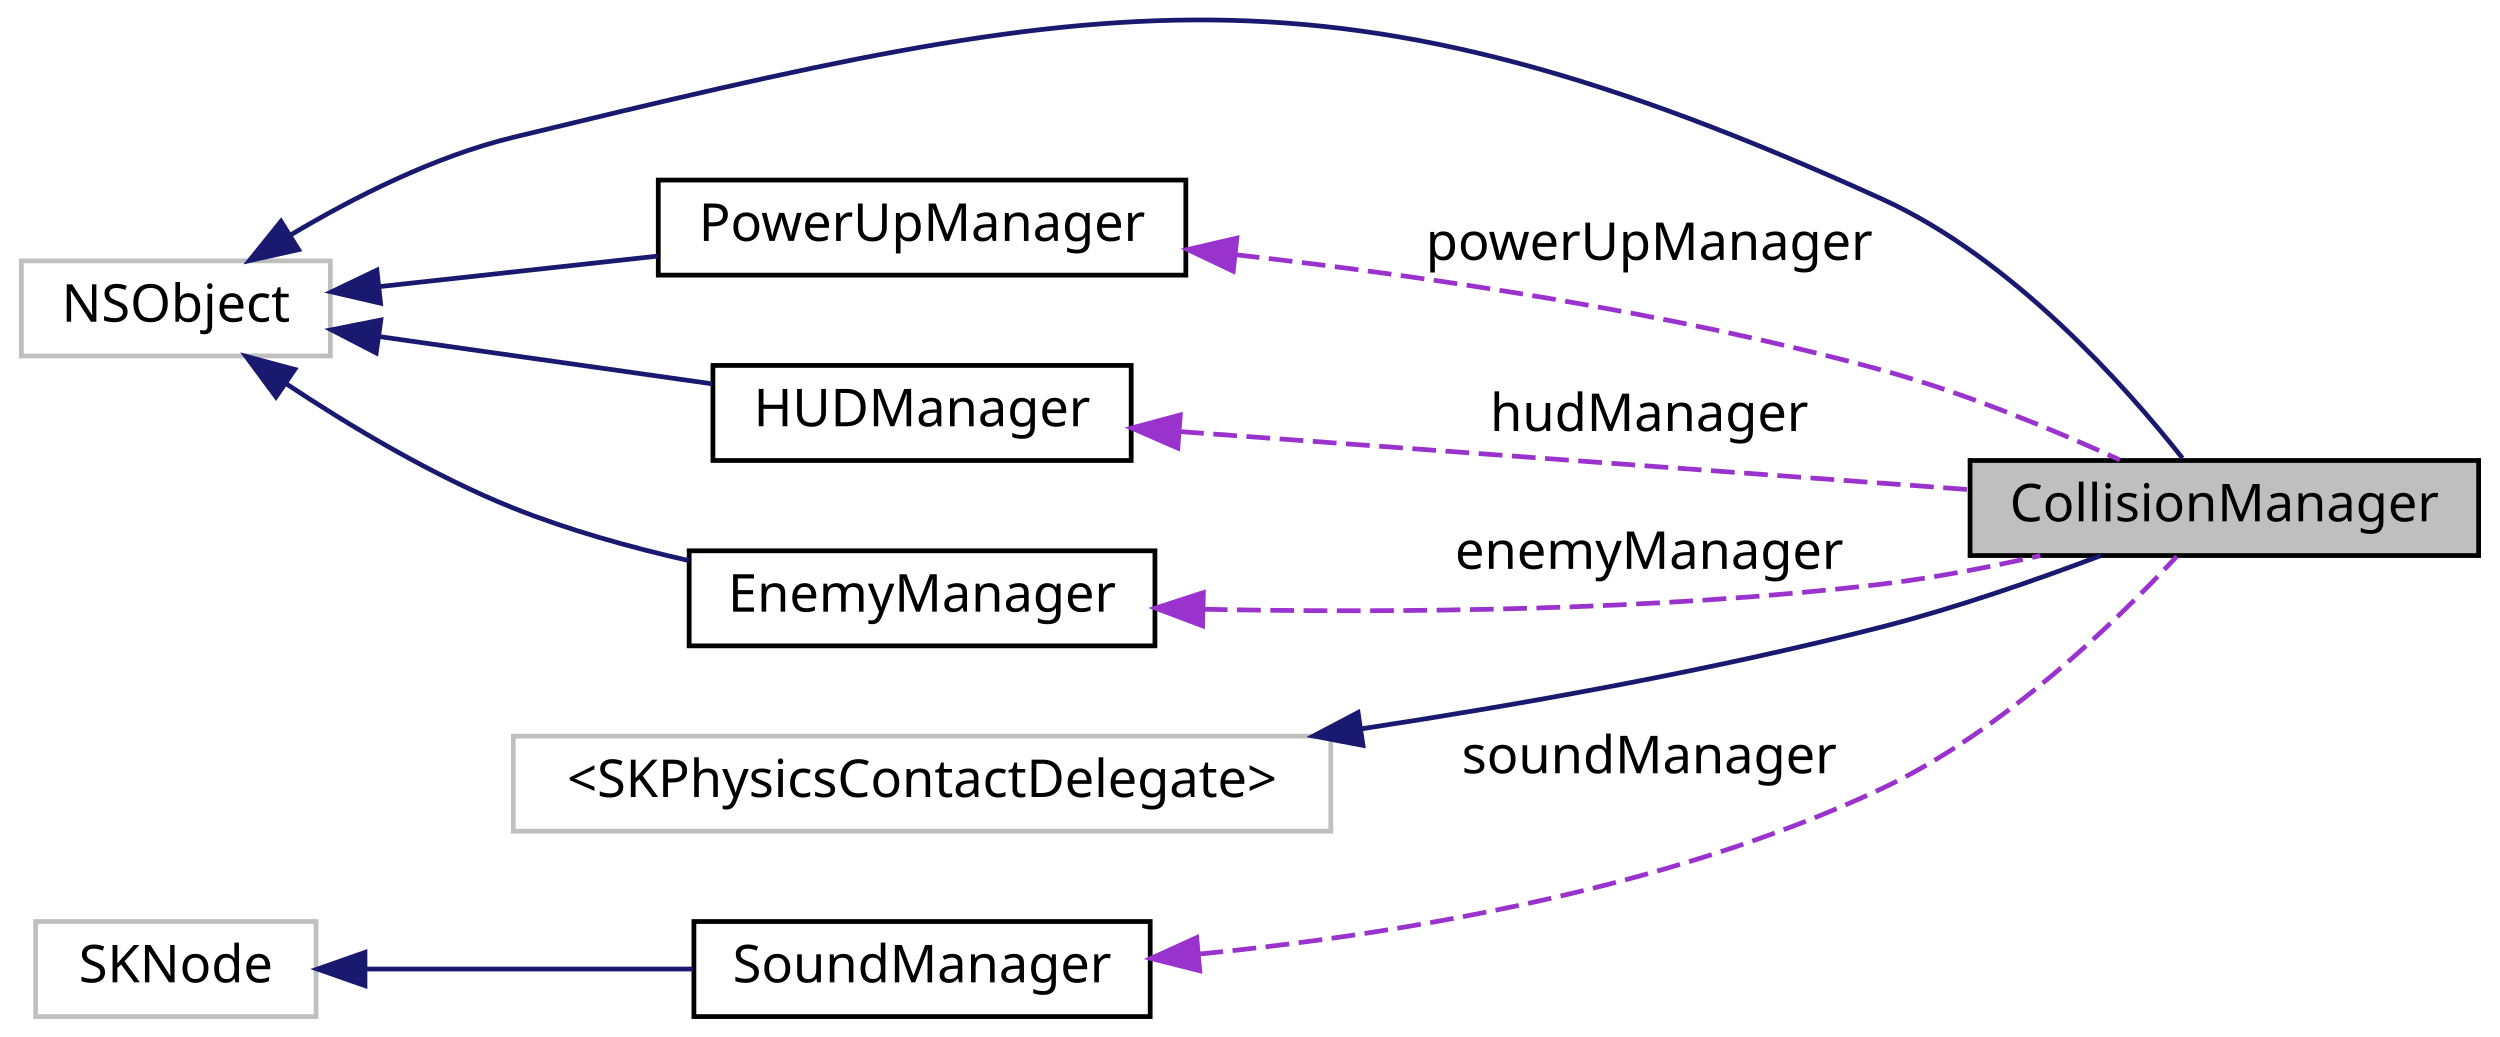
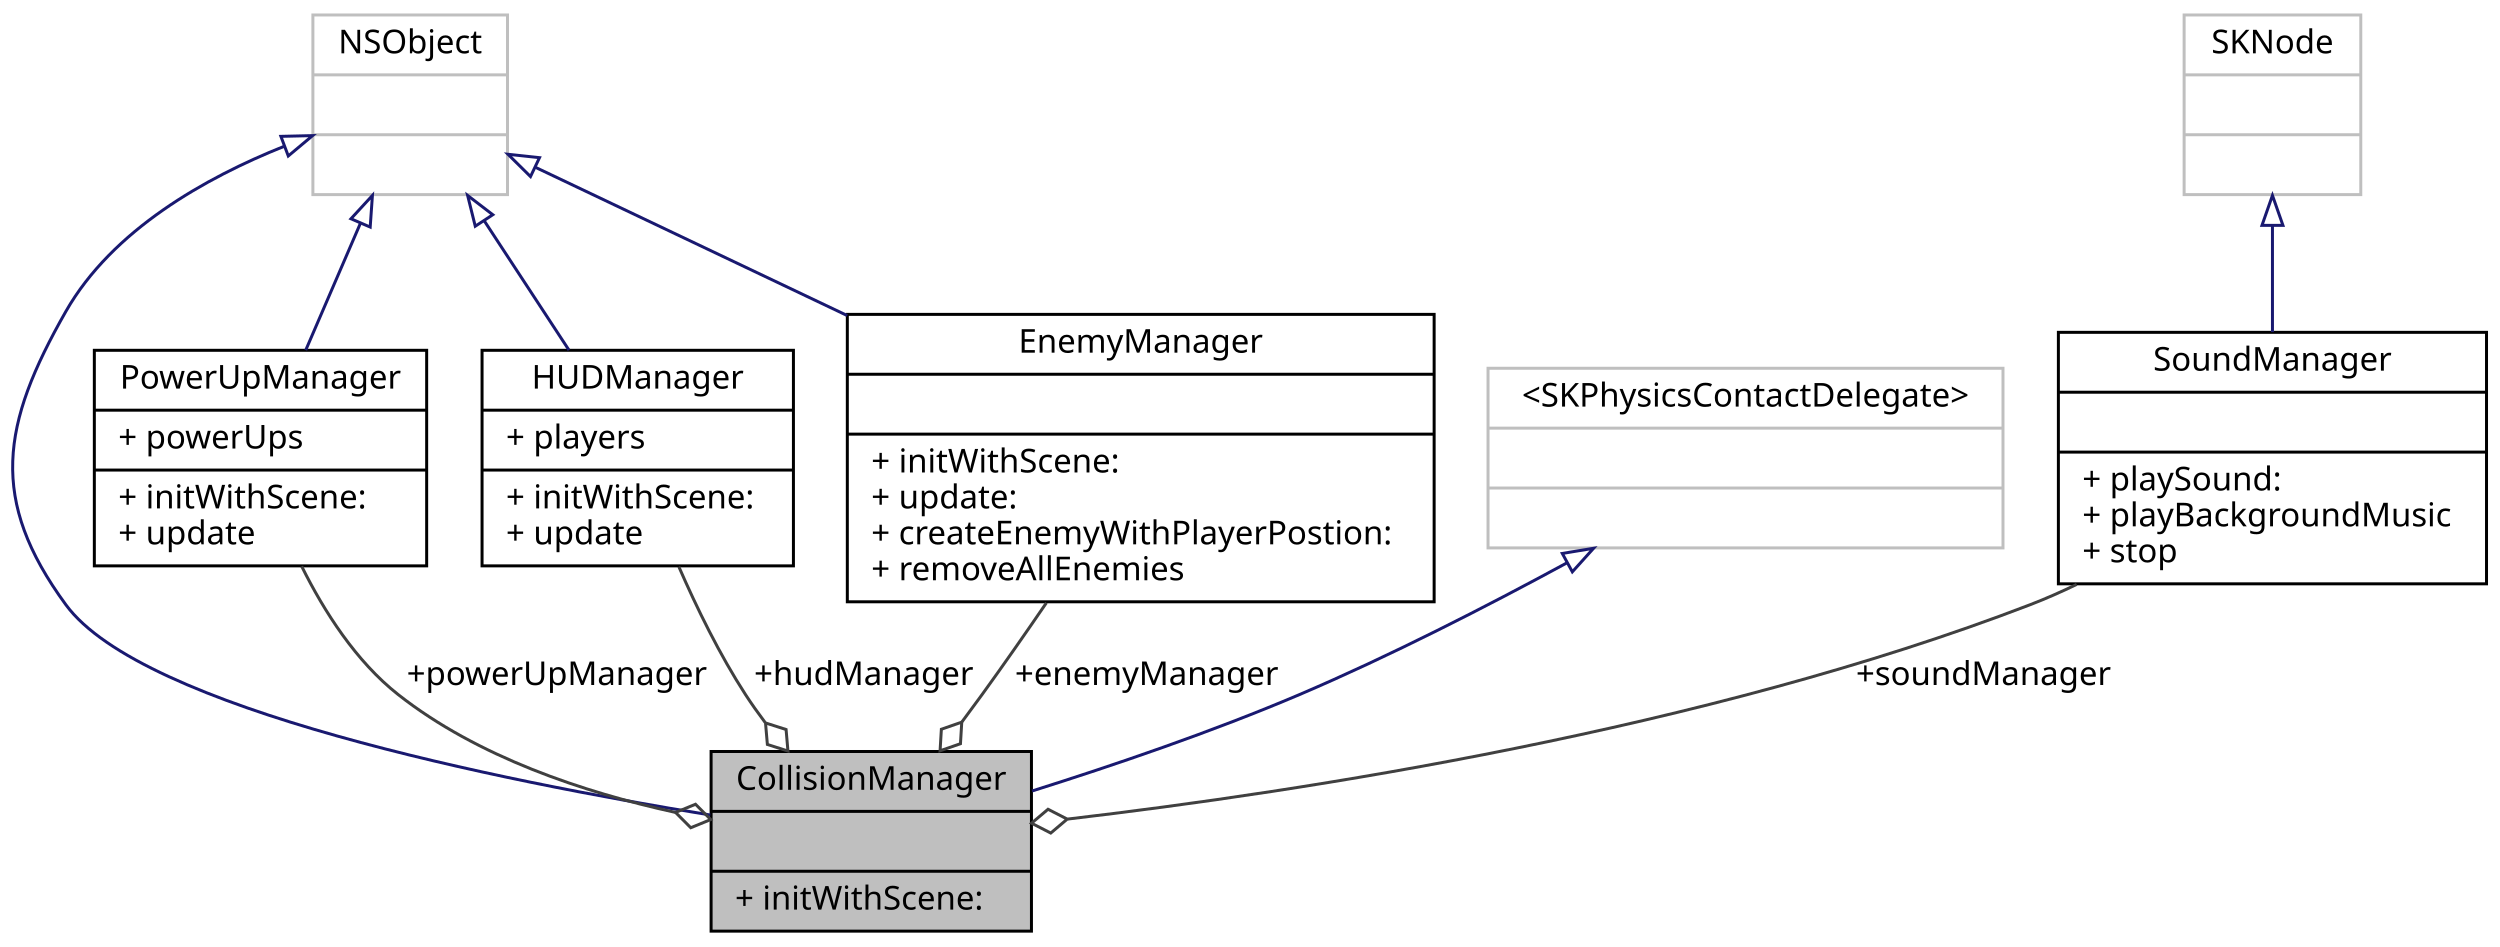
- <svg xmlns="http://www.w3.org/2000/svg" xmlns:xlink="http://www.w3.org/1999/xlink" width="526pt" height="218pt" viewBox="0.00 0.00 526.00 217.78">
-   <g id="graph0" class="graph" transform="scale(1 1) rotate(0) translate(4 213.778)">
-     <polygon fill="white" stroke="white" points="-4,4 -4,-213.778 522,-213.778 522,4 -4,4" />
+ <svg xmlns="http://www.w3.org/2000/svg" xmlns:xlink="http://www.w3.org/1999/xlink" width="835pt" height="316pt" viewBox="0.00 0.00 835.01 316.00">
+   <g id="graph0" class="graph" transform="scale(1 1) rotate(0) translate(4 312)">
+     <polygon fill="white" stroke="white" points="-4,4 -4,-312 831.008,-312 831.008,4 -4,4" />
    <g id="node1" class="node">
-       <polygon fill="#bfbfbf" stroke="black" points="410.5,-97 410.5,-117 517.5,-117 517.5,-97 410.5,-97" />
-       <text text-anchor="middle" x="464" y="-104.2" font-family="Segoe UI Semibold" font-size="11.00">CollisionManager</text>
+       <polygon fill="#bfbfbf" stroke="black" points="233.508,-1 233.508,-61 340.508,-61 340.508,-1 233.508,-1" />
+       <text text-anchor="middle" x="287.008" y="-48.2" font-family="Segoe UI Semibold" font-size="11.00">CollisionManager</text>
+       <polyline fill="none" stroke="black" points="233.508,-41 340.508,-41 " />
+       <text text-anchor="middle" x="287.008" y="-28.2" font-family="Segoe UI Semibold" font-size="11.00"> </text>
+       <polyline fill="none" stroke="black" points="233.508,-21 340.508,-21 " />
+       <text text-anchor="start" x="241.508" y="-8.2" font-family="Segoe UI Semibold" font-size="11.00">+ initWithScene:</text>
    </g>
    <g id="node2" class="node">
-       <polygon fill="white" stroke="#bfbfbf" points="0.5,-139 0.5,-159 65.5,-159 65.5,-139 0.5,-139" />
-       <text text-anchor="middle" x="33" y="-146.2" font-family="Segoe UI Semibold" font-size="11.00">NSObject</text>
+       <polygon fill="white" stroke="#bfbfbf" points="100.508,-247 100.508,-307 165.508,-307 165.508,-247 100.508,-247" />
+       <text text-anchor="middle" x="133.008" y="-294.2" font-family="Segoe UI Semibold" font-size="11.00">NSObject</text>
+       <polyline fill="none" stroke="#bfbfbf" points="100.508,-287 165.508,-287 " />
+       <text text-anchor="middle" x="133.008" y="-274.2" font-family="Segoe UI Semibold" font-size="11.00"> </text>
+       <polyline fill="none" stroke="#bfbfbf" points="100.508,-267 165.508,-267 " />
+       <text text-anchor="middle" x="133.008" y="-254.2" font-family="Segoe UI Semibold" font-size="11.00"> </text>
    </g>
    <g id="edge1" class="edge">
-       <path fill="none" stroke="midnightblue" d="M57.274,-164.527C70.394,-172.342 87.434,-180.99 104,-185 228.533,-215.146 275.345,-225.001 392,-172 419.387,-159.557 443.362,-132.477 455.184,-117.495" />
-       <polygon fill="midnightblue" stroke="midnightblue" points="58.818,-161.366 48.477,-159.062 55.124,-167.312 58.818,-161.366" />
+       <path fill="none" stroke="midnightblue" d="M90.748,-263.067C64.759,-252.679 33.549,-235.244 18.009,-208 -3.573,-170.167 -7.739,-145.131 18.009,-110 43.447,-75.29 162.302,-51.29 233.236,-39.783" />
+       <polygon fill="none" stroke="midnightblue" points="89.818,-266.457 100.41,-266.709 92.287,-259.906 89.818,-266.457" />
    </g>
    <g id="node4" class="node">
      <g id="a_node4">
        <a xlink:href="interface_power_up_manager.html" target="_top" xlink:title="Responsible for updating and drawing anything related to power ups. ">
-           <polygon fill="white" stroke="black" points="134.5,-156 134.5,-176 245.5,-176 245.5,-156 134.5,-156" />
-           <text text-anchor="middle" x="190" y="-163.2" font-family="Segoe UI Semibold" font-size="11.00">PowerUpManager</text>
+           <polygon fill="white" stroke="black" points="27.509,-123 27.509,-195 138.508,-195 138.508,-123 27.509,-123" />
+           <text text-anchor="middle" x="83.008" y="-182.2" font-family="Segoe UI Semibold" font-size="11.00">PowerUpManager</text>
+           <polyline fill="none" stroke="black" points="27.509,-175 138.508,-175 " />
+           <text text-anchor="start" x="35.508" y="-162.2" font-family="Segoe UI Semibold" font-size="11.00">+ powerUps</text>
+           <polyline fill="none" stroke="black" points="27.509,-155 138.508,-155 " />
+           <text text-anchor="start" x="35.508" y="-142.2" font-family="Segoe UI Semibold" font-size="11.00">+ initWithScene:</text>
+           <text text-anchor="start" x="35.508" y="-130.2" font-family="Segoe UI Semibold" font-size="11.00">+ update</text>
        </a>
      </g>
    </g>
    <g id="edge4" class="edge">
-       <path fill="none" stroke="midnightblue" d="M75.92,-153.598C93.92,-155.572 115.19,-157.905 134.398,-160.011" />
-       <polygon fill="midnightblue" stroke="midnightblue" points="76.063,-150.092 65.741,-152.481 75.299,-157.051 76.063,-150.092" />
+       <path fill="none" stroke="midnightblue" d="M116.432,-237.542C110.52,-223.827 103.897,-208.462 98.116,-195.05" />
+       <polygon fill="none" stroke="midnightblue" points="113.219,-238.93 120.391,-246.728 119.647,-236.16 113.219,-238.93" />
    </g>
    <g id="node5" class="node">
      <g id="a_node5">
        <a xlink:href="interface_h_u_d_manager.html" target="_top" xlink:title="Displays information for the player. ">
-           <polygon fill="white" stroke="black" points="146,-117 146,-137 234,-137 234,-117 146,-117" />
-           <text text-anchor="middle" x="190" y="-124.2" font-family="Segoe UI Semibold" font-size="11.00">HUDManager</text>
+           <polygon fill="white" stroke="black" points="157.008,-123 157.008,-195 261.008,-195 261.008,-123 157.008,-123" />
+           <text text-anchor="middle" x="209.008" y="-182.2" font-family="Segoe UI Semibold" font-size="11.00">HUDManager</text>
+           <polyline fill="none" stroke="black" points="157.008,-175 261.008,-175 " />
+           <text text-anchor="start" x="165.008" y="-162.2" font-family="Segoe UI Semibold" font-size="11.00">+ players</text>
+           <polyline fill="none" stroke="black" points="157.008,-155 261.008,-155 " />
+           <text text-anchor="start" x="165.008" y="-142.2" font-family="Segoe UI Semibold" font-size="11.00">+ initWithScene:</text>
+           <text text-anchor="start" x="165.008" y="-130.2" font-family="Segoe UI Semibold" font-size="11.00">+ update</text>
        </a>
      </g>
    </g>
    <g id="edge6" class="edge">
-       <path fill="none" stroke="midnightblue" d="M75.659,-143.087C97.376,-140.005 123.909,-136.239 145.842,-133.126" />
-       <polygon fill="midnightblue" stroke="midnightblue" points="75.15,-139.624 65.741,-144.495 76.133,-146.555 75.15,-139.624" />
+       <path fill="none" stroke="midnightblue" d="M157.688,-238.331C166.803,-224.419 177.088,-208.72 186.045,-195.05" />
+       <polygon fill="none" stroke="midnightblue" points="154.739,-236.446 152.186,-246.728 160.594,-240.282 154.739,-236.446" />
    </g>
    <g id="node8" class="node">
      <g id="a_node8">
        <a xlink:href="interface_enemy_manager.html" target="_top" xlink:title="Responsible for handling all enemies. ">
-           <polygon fill="white" stroke="black" points="141,-78 141,-98 239,-98 239,-78 141,-78" />
-           <text text-anchor="middle" x="190" y="-85.2" font-family="Segoe UI Semibold" font-size="11.00">EnemyManager</text>
+           <polygon fill="white" stroke="black" points="279.008,-111 279.008,-207 475.008,-207 475.008,-111 279.008,-111" />
+           <text text-anchor="middle" x="377.008" y="-194.2" font-family="Segoe UI Semibold" font-size="11.00">EnemyManager</text>
+           <polyline fill="none" stroke="black" points="279.008,-187 475.008,-187 " />
+           <text text-anchor="middle" x="377.008" y="-174.2" font-family="Segoe UI Semibold" font-size="11.00"> </text>
+           <polyline fill="none" stroke="black" points="279.008,-167 475.008,-167 " />
+           <text text-anchor="start" x="287.008" y="-154.2" font-family="Segoe UI Semibold" font-size="11.00">+ initWithScene:</text>
+           <text text-anchor="start" x="287.008" y="-142.2" font-family="Segoe UI Semibold" font-size="11.00">+ update:</text>
+           <text text-anchor="start" x="287.008" y="-130.2" font-family="Segoe UI Semibold" font-size="11.00">+ createEnemyWithPlayerPostion:</text>
+           <text text-anchor="start" x="287.008" y="-118.2" font-family="Segoe UI Semibold" font-size="11.00">+ removeAllEnemies</text>
        </a>
      </g>
    </g>
    <g id="edge10" class="edge">
-       <path fill="none" stroke="midnightblue" d="M56.249,-133.126C69.552,-124.293 87.105,-113.751 104,-107 115.654,-102.343 128.687,-98.708 140.978,-95.923" />
-       <polygon fill="midnightblue" stroke="midnightblue" points="54.07,-130.376 47.779,-138.901 58.013,-136.16 54.07,-130.376" />
+       <path fill="none" stroke="midnightblue" d="M174.948,-256.062C203.577,-242.451 242.738,-223.833 278.966,-206.611" />
+       <polygon fill="none" stroke="midnightblue" points="173.191,-253.021 165.662,-260.476 176.196,-259.343 173.191,-253.021" />
    </g>
    <g id="node3" class="node">
-       <polygon fill="white" stroke="#bfbfbf" points="104,-39 104,-59 276,-59 276,-39 104,-39" />
-       <text text-anchor="middle" x="190" y="-46.2" font-family="Segoe UI Semibold" font-size="11.00">&lt;SKPhysicsContactDelegate&gt;</text>
+       <polygon fill="white" stroke="#bfbfbf" points="493.008,-129 493.008,-189 665.008,-189 665.008,-129 493.008,-129" />
+       <text text-anchor="middle" x="579.008" y="-176.2" font-family="Segoe UI Semibold" font-size="11.00">&lt;SKPhysicsContactDelegate&gt;</text>
+       <polyline fill="none" stroke="#bfbfbf" points="493.008,-169 665.008,-169 " />
+       <text text-anchor="middle" x="579.008" y="-156.2" font-family="Segoe UI Semibold" font-size="11.00"> </text>
+       <polyline fill="none" stroke="#bfbfbf" points="493.008,-149 665.008,-149 " />
+       <text text-anchor="middle" x="579.008" y="-136.2" font-family="Segoe UI Semibold" font-size="11.00"> </text>
    </g>
    <g id="edge2" class="edge">
-       <path fill="none" stroke="midnightblue" d="M282.453,-60.545C317.053,-65.818 356.611,-72.939 392,-82 407.572,-85.987 424.57,-91.914 438.03,-96.996" />
-       <polygon fill="midnightblue" stroke="midnightblue" points="282.768,-57.054 272.361,-59.038 281.734,-63.977 282.768,-57.054" />
+       <path fill="none" stroke="midnightblue" d="M519.385,-124.02C492.545,-109.45 460.172,-92.862 430.008,-80 401.101,-67.674 367.874,-56.357 340.728,-47.811" />
+       <polygon fill="none" stroke="midnightblue" points="517.811,-127.148 528.264,-128.875 521.169,-121.006 517.811,-127.148" />
    </g>
    <g id="edge3" class="edge">
-       <path fill="none" stroke="#9a32cd" stroke-dasharray="5,2" d="M256.007,-160.289C295.771,-155.817 347.399,-148.246 392,-136 409.334,-131.241 428.13,-123.436 442.026,-117.122" />
-       <polygon fill="#9a32cd" stroke="#9a32cd" points="255.468,-156.827 245.905,-161.388 256.225,-163.786 255.468,-156.827" />
-       <text text-anchor="middle" x="343" y="-159.2" font-family="Segoe UI Semibold" font-size="11.00"> powerUpManager</text>
+       <path fill="none" stroke="#404040" d="M96.764,-122.854C104.258,-107.759 114.921,-91.079 129.008,-80 155.467,-59.191 190.891,-47.373 221.492,-40.676" />
+       <polygon fill="none" stroke="#404040" points="221.629,-40.648 226.717,-35.538 233.391,-38.27 228.303,-43.38 221.629,-40.648" />
+       <text text-anchor="middle" x="182.008" y="-83.2" font-family="Segoe UI Semibold" font-size="11.00"> +powerUpManager</text>
    </g>
    <g id="edge5" class="edge">
-       <path fill="none" stroke="#9a32cd" stroke-dasharray="5,2" d="M244.292,-123.081C292.305,-119.551 362.491,-114.39 410.315,-110.874" />
-       <polygon fill="#9a32cd" stroke="#9a32cd" points="243.816,-119.607 234.099,-123.831 244.329,-126.588 243.816,-119.607" />
-       <text text-anchor="middle" x="343" y="-123.2" font-family="Segoe UI Semibold" font-size="11.00"> hudManager</text>
+       <path fill="none" stroke="#404040" d="M222.74,-122.703C228.751,-108.914 236.403,-93.262 245.008,-80 247.023,-76.895 249.227,-73.784 251.538,-70.719" />
+       <polygon fill="none" stroke="#404040" points="251.685,-70.535 252.305,-63.35 259.175,-61.159 258.555,-68.343 251.685,-70.535" />
+       <text text-anchor="middle" x="284.508" y="-83.2" font-family="Segoe UI Semibold" font-size="11.00"> +hudManager</text>
    </g>
    <g id="node6" class="node">
      <g id="a_node6">
        <a xlink:href="interface_sound_manager.html" target="_top" xlink:title="Responsible for playing sound effects and music. ">
-           <polygon fill="white" stroke="black" points="142,-0 142,-20 238,-20 238,-0 142,-0" />
-           <text text-anchor="middle" x="190" y="-7.2" font-family="Segoe UI Semibold" font-size="11.00">SoundManager</text>
+           <polygon fill="white" stroke="black" points="683.508,-117 683.508,-201 826.508,-201 826.508,-117 683.508,-117" />
+           <text text-anchor="middle" x="755.008" y="-188.2" font-family="Segoe UI Semibold" font-size="11.00">SoundManager</text>
+           <polyline fill="none" stroke="black" points="683.508,-181 826.508,-181 " />
+           <text text-anchor="middle" x="755.008" y="-168.2" font-family="Segoe UI Semibold" font-size="11.00"> </text>
+           <polyline fill="none" stroke="black" points="683.508,-161 826.508,-161 " />
+           <text text-anchor="start" x="691.508" y="-148.2" font-family="Segoe UI Semibold" font-size="11.00">+ playSound:</text>
+           <text text-anchor="start" x="691.508" y="-136.2" font-family="Segoe UI Semibold" font-size="11.00">+ playBackgroundMusic</text>
+           <text text-anchor="start" x="691.508" y="-124.2" font-family="Segoe UI Semibold" font-size="11.00">+ stop</text>
        </a>
      </g>
    </g>
    <g id="edge7" class="edge">
-       <path fill="none" stroke="#9a32cd" stroke-dasharray="5,2" d="M248.368,-13.156C289.916,-17.238 346.534,-26.59 392,-48 417.519,-60.017 441.508,-83.397 454.009,-96.837" />
-       <polygon fill="#9a32cd" stroke="#9a32cd" points="248.421,-9.647 238.146,-12.228 247.788,-16.618 248.421,-9.647" />
-       <text text-anchor="middle" x="343" y="-51.2" font-family="Segoe UI Semibold" font-size="11.00"> soundManager</text>
+       <path fill="none" stroke="#404040" d="M689.619,-116.813C684.435,-114.305 679.196,-111.994 674.008,-110 565.61,-68.34 431.173,-47.657 352.649,-38.434" />
+       <polygon fill="none" stroke="#404040" points="352.462,-38.413 346.046,-41.706 340.539,-37.05 346.954,-33.757 352.462,-38.413" />
+       <text text-anchor="middle" x="658.508" y="-83.2" font-family="Segoe UI Semibold" font-size="11.00"> +soundManager</text>
    </g>
    <g id="node7" class="node">
-       <polygon fill="white" stroke="#bfbfbf" points="3.5,-0 3.5,-20 62.5,-20 62.5,-0 3.5,-0" />
-       <text text-anchor="middle" x="33" y="-7.2" font-family="Segoe UI Semibold" font-size="11.00">SKNode</text>
+       <polygon fill="white" stroke="#bfbfbf" points="725.508,-247 725.508,-307 784.508,-307 784.508,-247 725.508,-247" />
+       <text text-anchor="middle" x="755.008" y="-294.2" font-family="Segoe UI Semibold" font-size="11.00">SKNode</text>
+       <polyline fill="none" stroke="#bfbfbf" points="725.508,-287 784.508,-287 " />
+       <text text-anchor="middle" x="755.008" y="-274.2" font-family="Segoe UI Semibold" font-size="11.00"> </text>
+       <polyline fill="none" stroke="#bfbfbf" points="725.508,-267 784.508,-267 " />
+       <text text-anchor="middle" x="755.008" y="-254.2" font-family="Segoe UI Semibold" font-size="11.00"> </text>
    </g>
    <g id="edge8" class="edge">
-       <path fill="none" stroke="midnightblue" d="M72.912,-10C93.813,-10 119.742,-10 141.79,-10" />
-       <polygon fill="midnightblue" stroke="midnightblue" points="72.791,-6.5 62.791,-10 72.791,-13.5 72.791,-6.5" />
+       <path fill="none" stroke="midnightblue" d="M755.008,-236.586C755.008,-225.147 755.008,-212.63 755.008,-201.091" />
+       <polygon fill="none" stroke="midnightblue" points="751.509,-236.728 755.008,-246.728 758.509,-236.728 751.509,-236.728" />
    </g>
    <g id="edge9" class="edge">
-       <path fill="none" stroke="#9a32cd" stroke-dasharray="5,2" d="M249.274,-85.702C289.512,-84.889 344.179,-85.317 392,-91 402.916,-92.297 414.613,-94.561 425.299,-96.984" />
-       <polygon fill="#9a32cd" stroke="#9a32cd" points="249.023,-82.207 239.107,-85.94 249.187,-89.205 249.023,-82.207" />
-       <text text-anchor="middle" x="343" y="-94.2" font-family="Segoe UI Semibold" font-size="11.00"> enemyManager</text>
+       <path fill="none" stroke="#404040" d="M345.509,-110.663C338.541,-100.47 331.114,-89.812 324.008,-80 321.856,-77.028 319.604,-73.975 317.318,-70.918" />
+       <polygon fill="none" stroke="#404040" points="317.231,-70.803 310.421,-68.434 309.988,-61.236 316.799,-63.605 317.231,-70.803" />
+       <text text-anchor="middle" x="379.008" y="-83.2" font-family="Segoe UI Semibold" font-size="11.00"> +enemyManager</text>
    </g>
  </g>
</svg>
